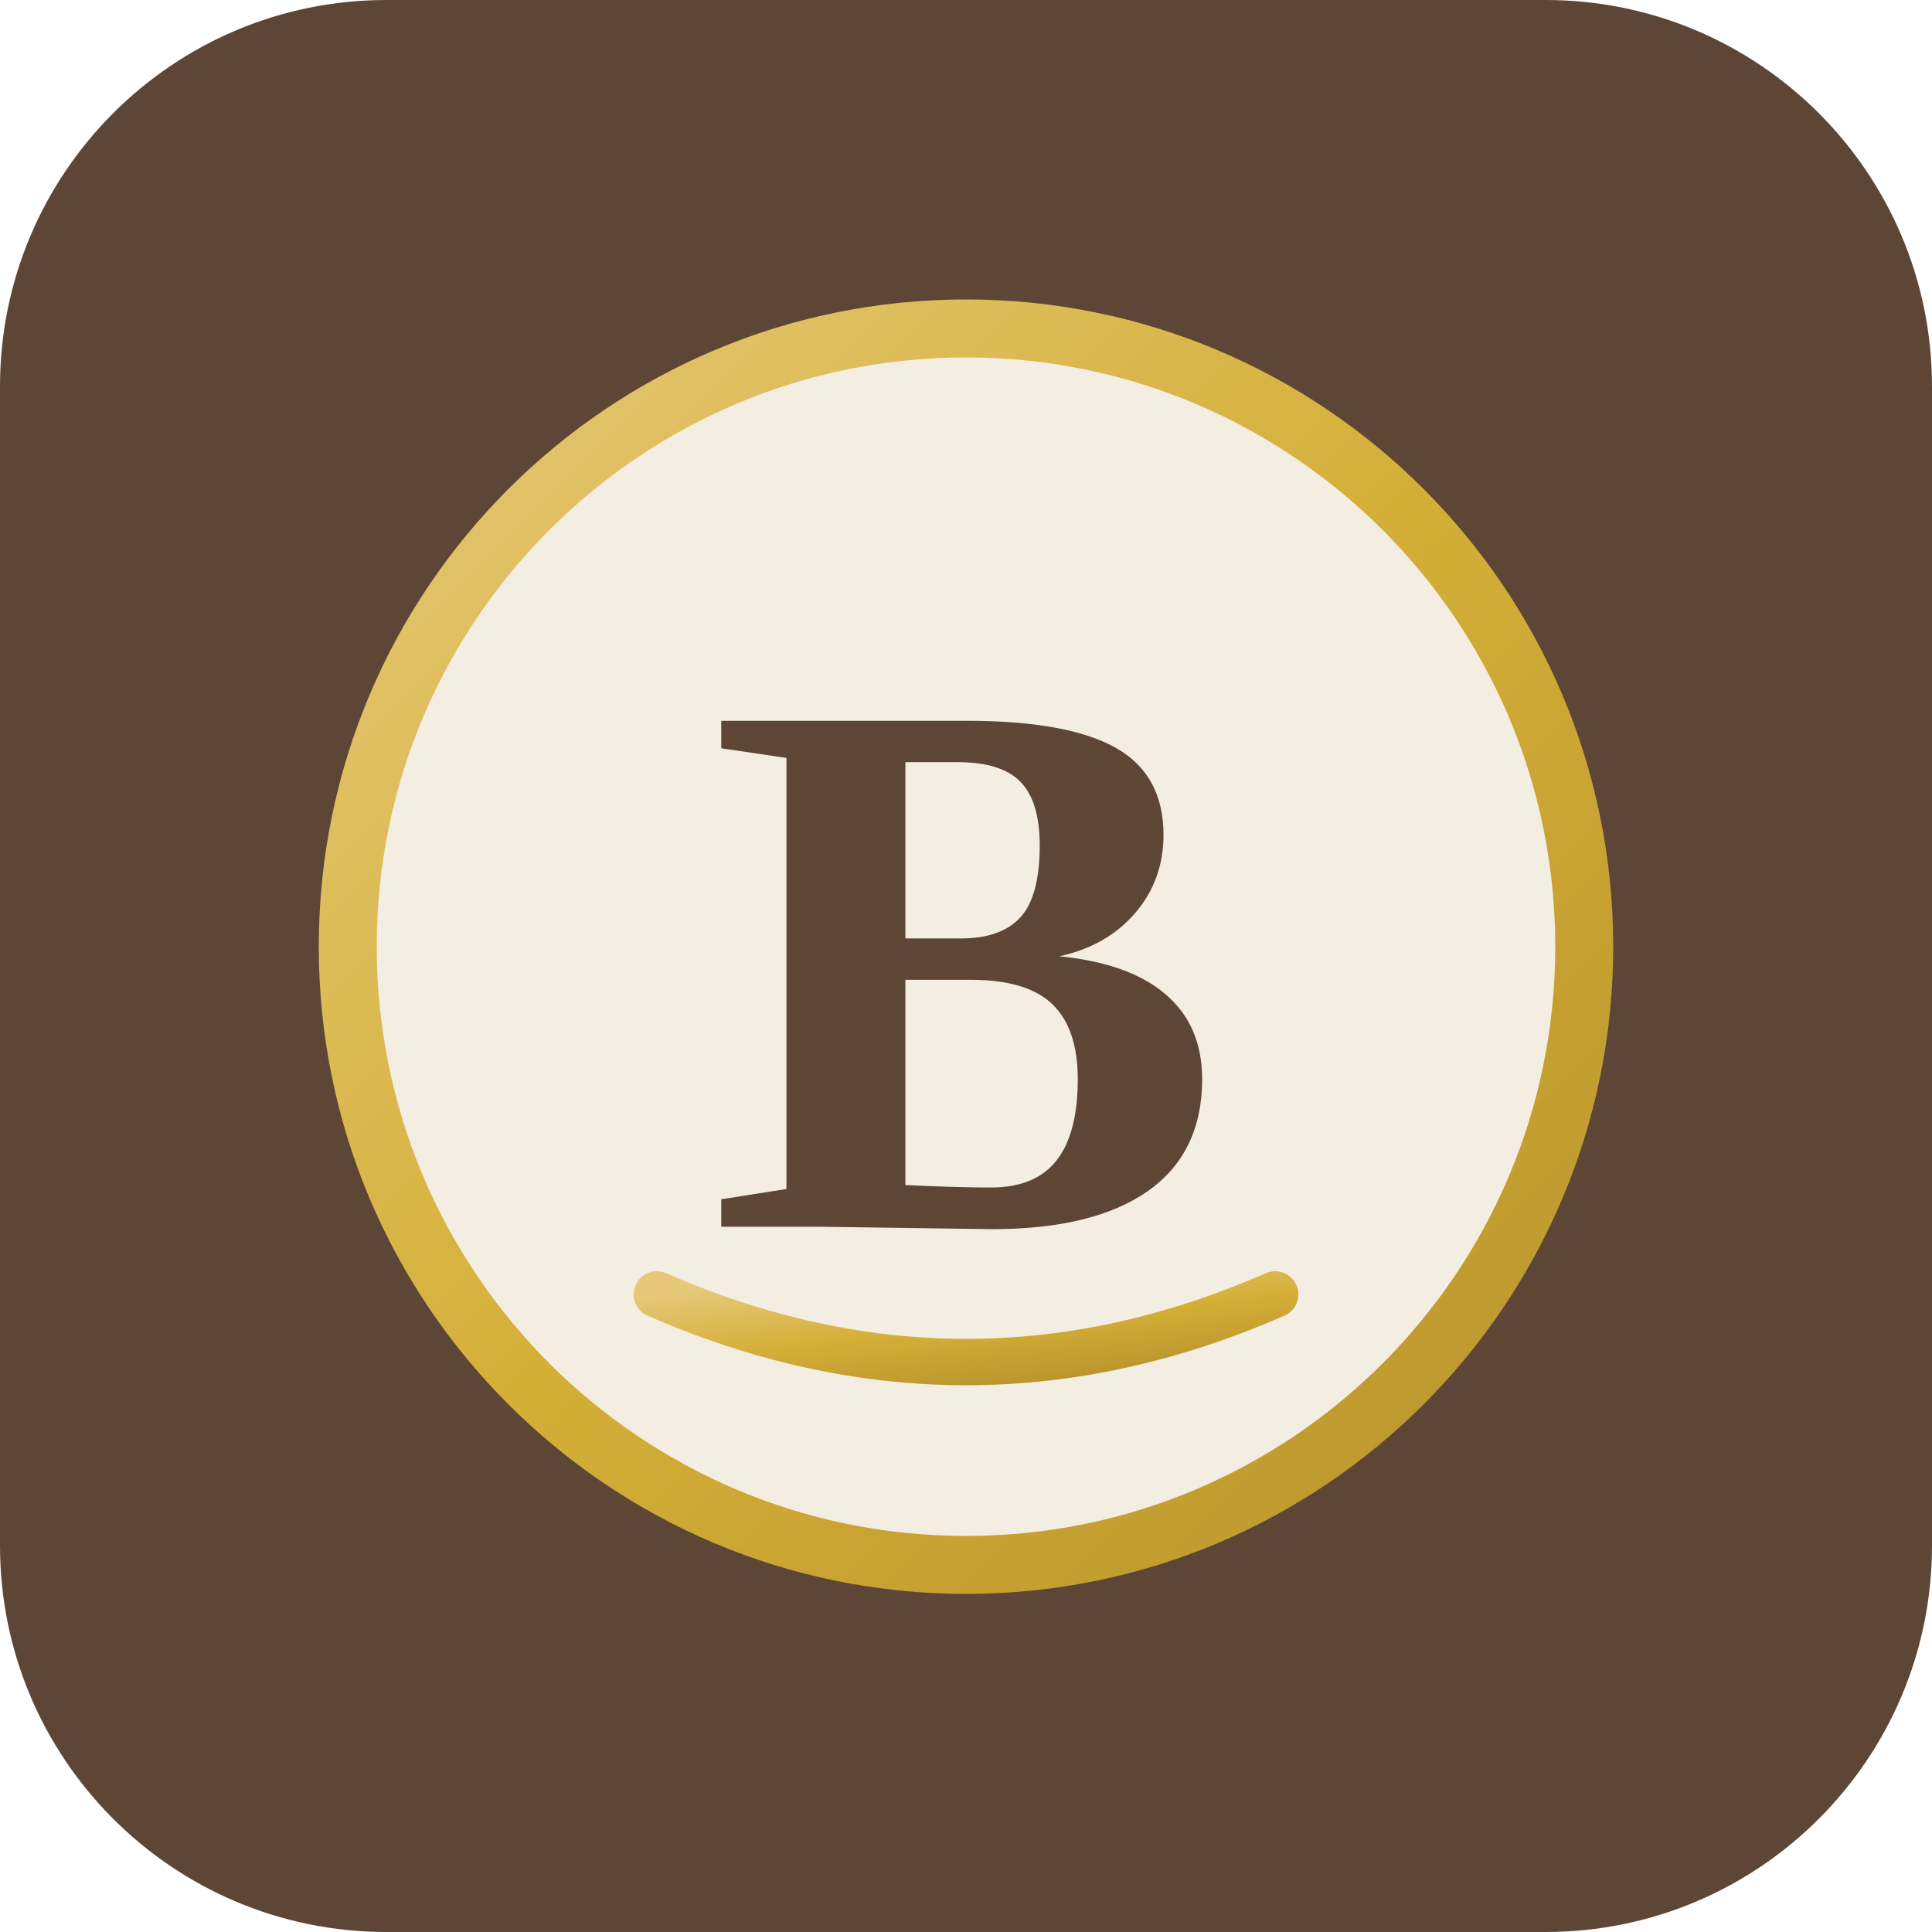
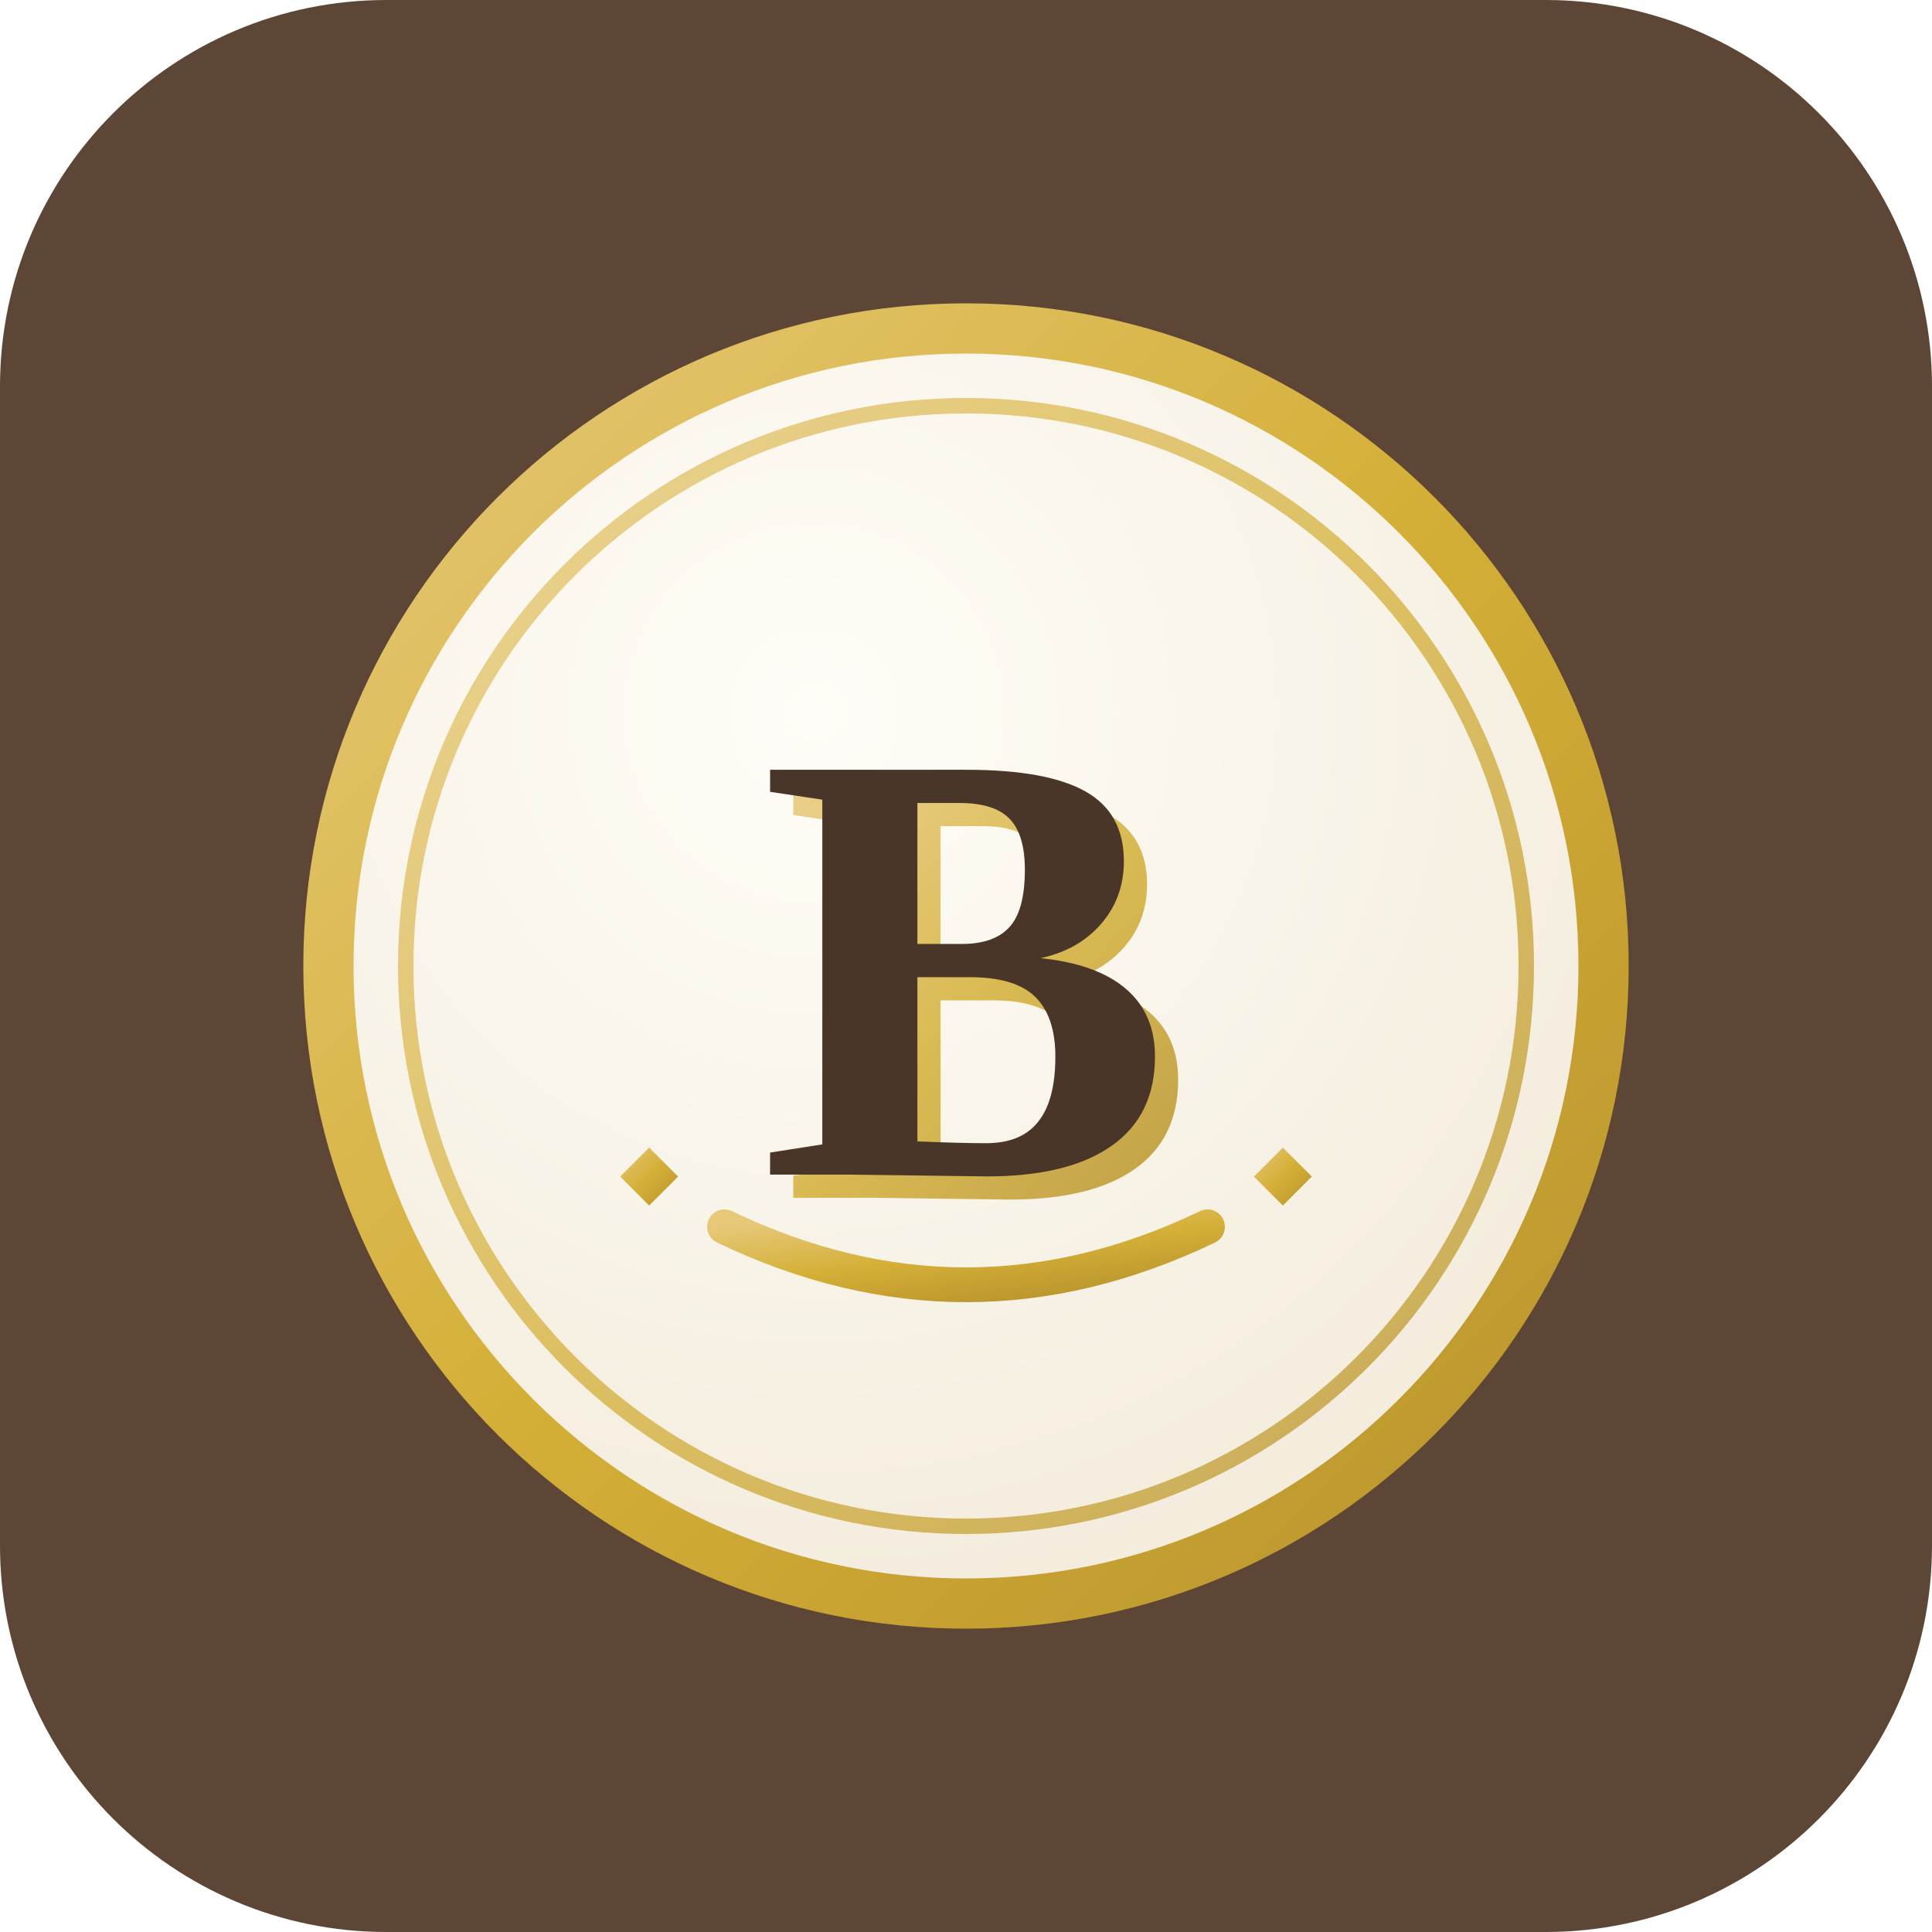
<svg xmlns="http://www.w3.org/2000/svg" viewBox="0 0 100 100">
  <defs>
    <linearGradient id="bazaraGold" x1="0" y1="0" x2="1" y2="1">
      <stop offset="0" stop-color="#e6c878" />
      <stop offset="0.5" stop-color="#d4af37" />
      <stop offset="1" stop-color="#b8932c" />
    </linearGradient>
+     <radialGradient id="bazaraIvory" cx="0.38" cy="0.3" r="0.95">
+       <stop offset="0" stop-color="#FFFDF7" />
+       <stop offset="1" stop-color="#F0E7D5" />
+     </radialGradient>
  </defs>
  <rect width="100" height="100" rx="20" fill="#5e4636" />
-   <circle cx="50" cy="49" r="32" fill="#F4EDE2" stroke="url(#bazaraGold)" stroke-width="3" />
-   <text x="50" y="50" text-anchor="middle" dominant-baseline="central" font-family="Georgia, 'Times New Roman', serif" font-weight="700" font-size="40" fill="#5e4636">B</text>
-   <path d="M34 67 Q50 74 66 67" fill="none" stroke="url(#bazaraGold)" stroke-width="2.4" stroke-linecap="round" />
+   <circle cx="50" cy="50" r="33" fill="url(#bazaraIvory)" stroke="url(#bazaraGold)" stroke-width="2.6" />
+   <circle cx="50" cy="50" r="29" fill="none" stroke="url(#bazaraGold)" stroke-width="0.8" opacity="0.75" />
+   <text x="51.2" y="51.2" text-anchor="middle" dominant-baseline="central" font-family="Georgia, 'Times New Roman', serif" font-weight="700" font-size="32" fill="url(#bazaraGold)" opacity="0.85">B</text>
+   <text x="50" y="50" text-anchor="middle" dominant-baseline="central" font-family="Georgia, 'Times New Roman', serif" font-weight="700" font-size="32" fill="#4a3628">B</text>
+   <path d="M37.5 63.5 Q50 69.5 62.5 63.5" fill="none" stroke="url(#bazaraGold)" stroke-width="1.8" stroke-linecap="round" />
+   <path d="M33.6 59.4 l1.5 1.5 -1.5 1.5 -1.5 -1.5 Z" fill="url(#bazaraGold)" />
+   <path d="M66.4 59.4 l1.5 1.5 -1.5 1.5 -1.5 -1.5 Z" fill="url(#bazaraGold)" />
</svg>
